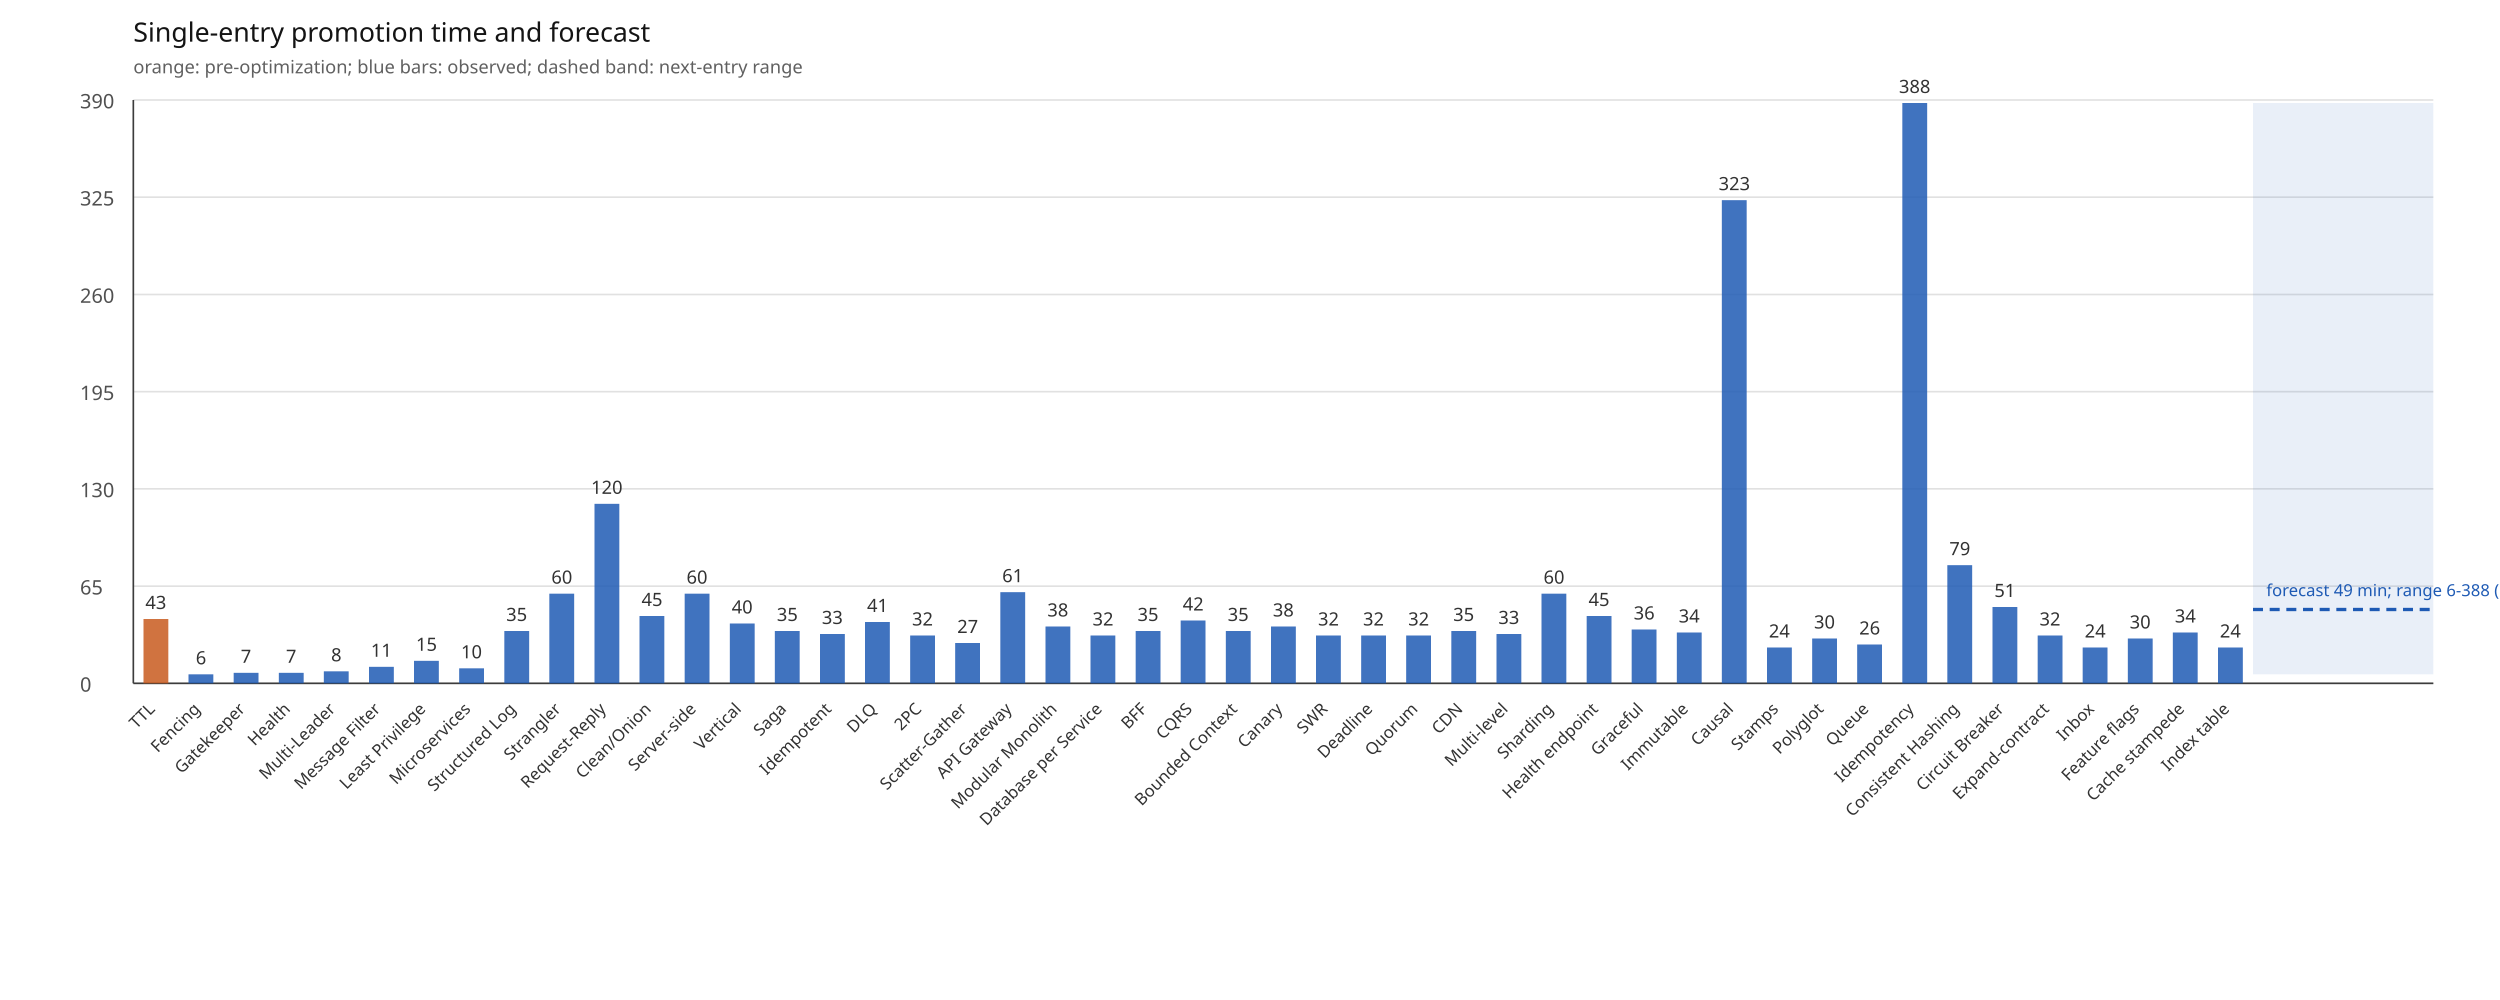
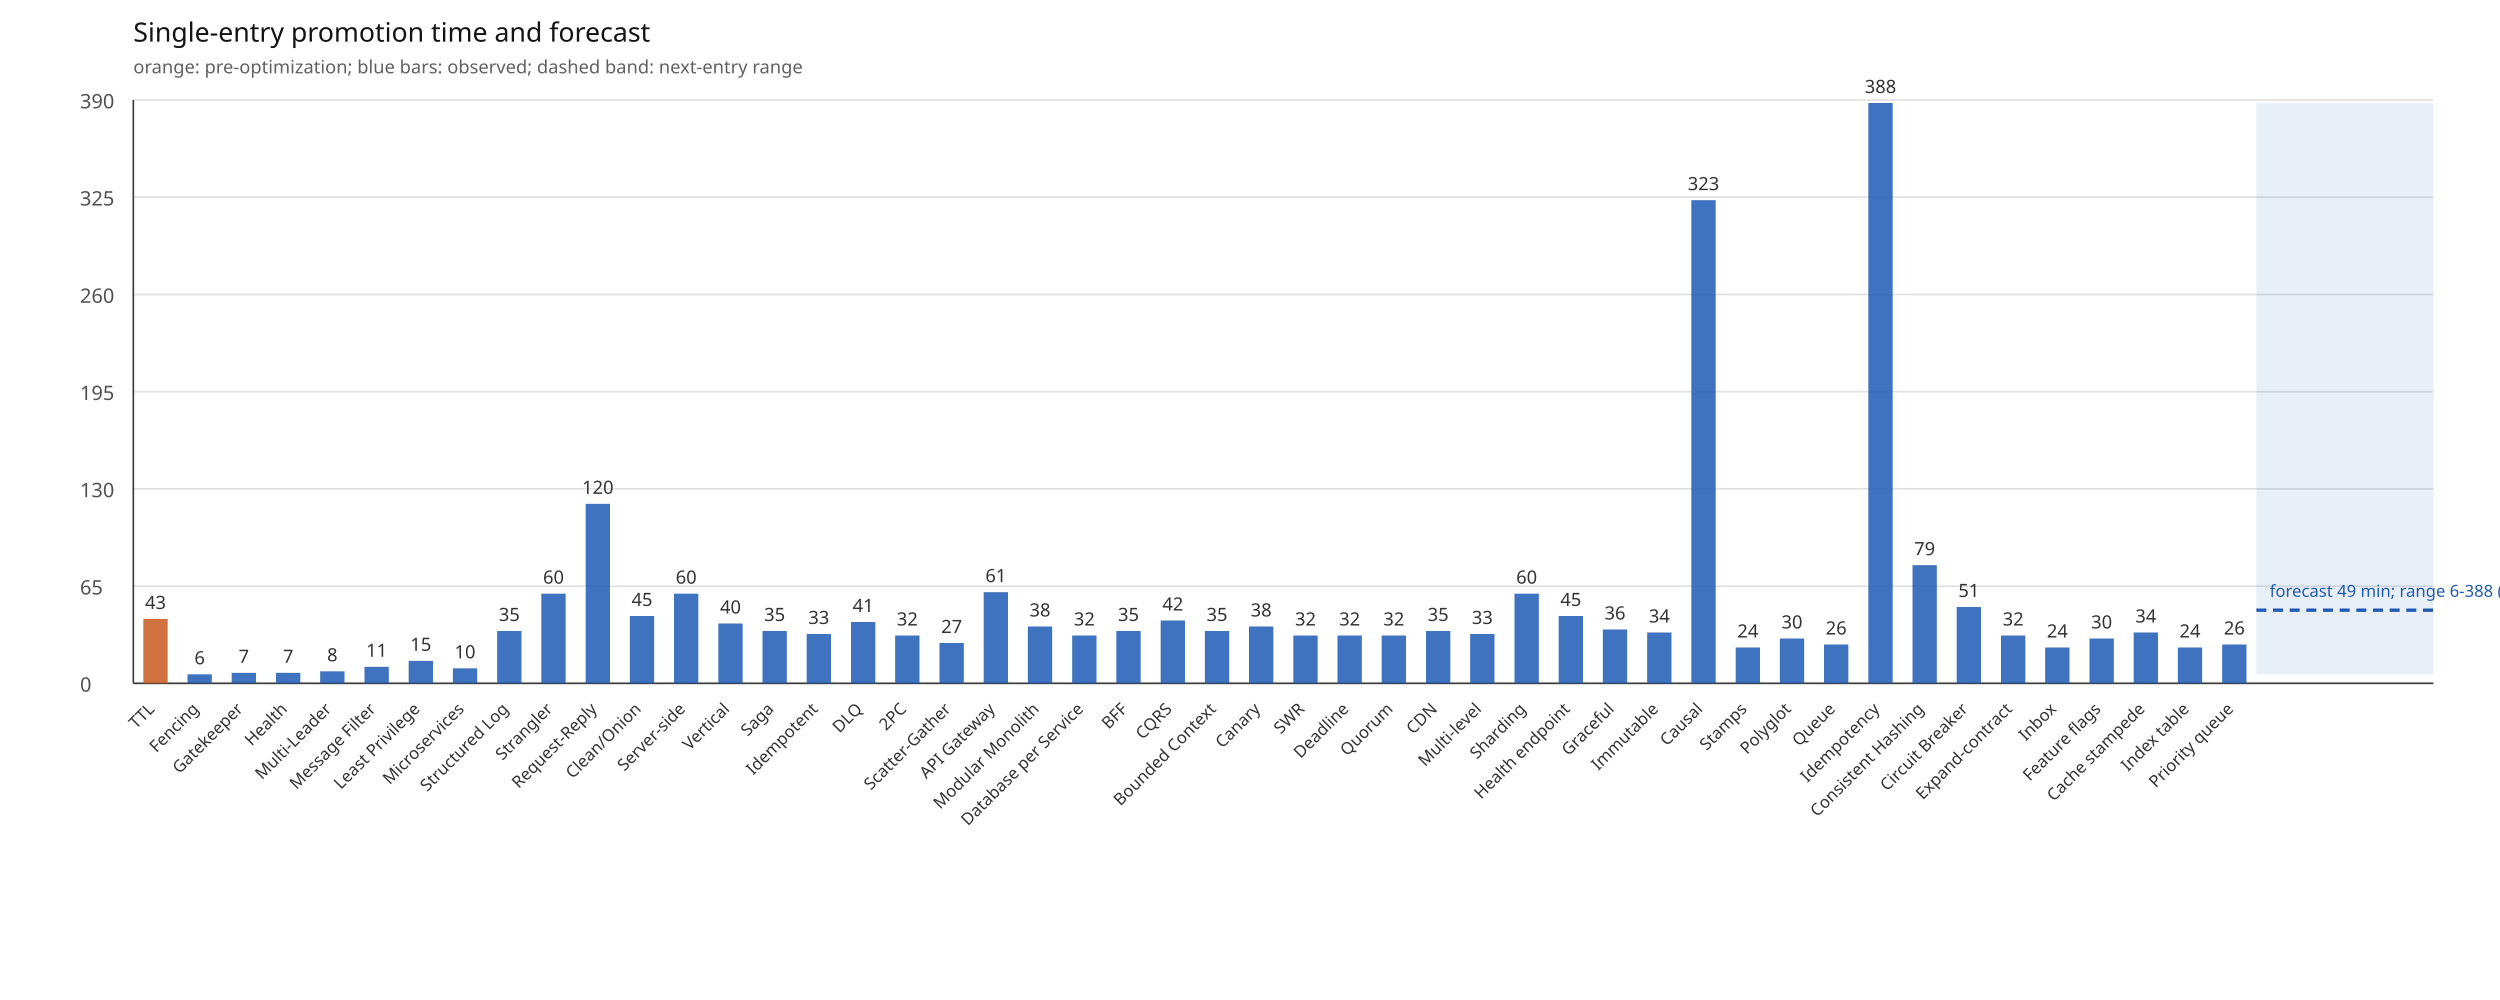
<svg xmlns="http://www.w3.org/2000/svg" width="1500" height="600" viewBox="0 0 1500 600">
  <rect width="100%" height="100%" fill="white" />
  <line x1="80" y1="410.0" x2="1460" y2="410.0" stroke="#e1e1e1" />
  <text x="48" y="415.0" font-family="Verdana" font-size="12" fill="#505050">0</text>
  <line x1="80" y1="351.7" x2="1460" y2="351.7" stroke="#e1e1e1" />
  <text x="48" y="356.7" font-family="Verdana" font-size="12" fill="#505050">65</text>
  <line x1="80" y1="293.3" x2="1460" y2="293.3" stroke="#e1e1e1" />
  <text x="48" y="298.3" font-family="Verdana" font-size="12" fill="#505050">130</text>
  <line x1="80" y1="235.0" x2="1460" y2="235.0" stroke="#e1e1e1" />
  <text x="48" y="240.0" font-family="Verdana" font-size="12" fill="#505050">195</text>
  <line x1="80" y1="176.7" x2="1460" y2="176.7" stroke="#e1e1e1" />
  <text x="48" y="181.7" font-family="Verdana" font-size="12" fill="#505050">260</text>
  <line x1="80" y1="118.3" x2="1460" y2="118.3" stroke="#e1e1e1" />
  <text x="48" y="123.3" font-family="Verdana" font-size="12" fill="#505050">325</text>
  <line x1="80" y1="60.0" x2="1460" y2="60.0" stroke="#e1e1e1" />
  <text x="48" y="65.0" font-family="Verdana" font-size="12" fill="#505050">390</text>
  <line x1="80" y1="60" x2="80" y2="410" stroke="#3c3c3c" />
  <line x1="80" y1="410" x2="1460" y2="410" stroke="#3c3c3c" />
-   <rect x="1351.8" y="61.8" width="108.2" height="342.8" fill="#1e5ab4" opacity="0.10" />
-   <line x1="1351.8" y1="365.7" x2="1460.0" y2="365.7" stroke="#1e5ab4" stroke-width="2" stroke-dasharray="6 4" />
-   <text x="1359.8" y="357.7" font-family="Verdana" font-size="10" fill="#1e5ab4">forecast 49 min; range 6-388 (n=47)</text>
-   <rect x="86.1" y="371.4" width="14.9" height="38.6" fill="#c85a1e" opacity="0.85" />
-   <text x="93.5" y="365.4" text-anchor="middle" font-family="Verdana" font-size="11" fill="#323232">43</text>
-   <text x="93.5" y="426.0" text-anchor="end" transform="rotate(-45 93.5 426.0)" font-family="Verdana" font-size="10" fill="#323232">TTL</text>
-   <rect x="113.1" y="404.6" width="14.9" height="5.4" fill="#1e5ab4" opacity="0.85" />
-   <text x="120.6" y="398.6" text-anchor="middle" font-family="Verdana" font-size="11" fill="#323232">6</text>
-   <text x="120.6" y="426.0" text-anchor="end" transform="rotate(-45 120.6 426.0)" font-family="Verdana" font-size="10" fill="#323232">Fencing</text>
-   <rect x="140.2" y="403.7" width="14.9" height="6.3" fill="#1e5ab4" opacity="0.85" />
-   <text x="147.6" y="397.7" text-anchor="middle" font-family="Verdana" font-size="11" fill="#323232">7</text>
-   <text x="147.6" y="426.0" text-anchor="end" transform="rotate(-45 147.6 426.0)" font-family="Verdana" font-size="10" fill="#323232">Gatekeeper</text>
-   <rect x="167.3" y="403.7" width="14.9" height="6.3" fill="#1e5ab4" opacity="0.85" />
-   <text x="174.7" y="397.7" text-anchor="middle" font-family="Verdana" font-size="11" fill="#323232">7</text>
-   <text x="174.7" y="426.0" text-anchor="end" transform="rotate(-45 174.7 426.0)" font-family="Verdana" font-size="10" fill="#323232">Health</text>
-   <rect x="194.3" y="402.8" width="14.9" height="7.2" fill="#1e5ab4" opacity="0.85" />
-   <text x="201.8" y="396.8" text-anchor="middle" font-family="Verdana" font-size="11" fill="#323232">8</text>
-   <text x="201.8" y="426.0" text-anchor="end" transform="rotate(-45 201.8 426.0)" font-family="Verdana" font-size="10" fill="#323232">Multi-Leader</text>
-   <rect x="221.4" y="400.1" width="14.9" height="9.9" fill="#1e5ab4" opacity="0.85" />
-   <text x="228.8" y="394.1" text-anchor="middle" font-family="Verdana" font-size="11" fill="#323232">11</text>
-   <text x="228.8" y="426.0" text-anchor="end" transform="rotate(-45 228.8 426.0)" font-family="Verdana" font-size="10" fill="#323232">Message Filter</text>
-   <rect x="248.4" y="396.5" width="14.9" height="13.5" fill="#1e5ab4" opacity="0.85" />
-   <text x="255.9" y="390.5" text-anchor="middle" font-family="Verdana" font-size="11" fill="#323232">15</text>
-   <text x="255.9" y="426.0" text-anchor="end" transform="rotate(-45 255.9 426.0)" font-family="Verdana" font-size="10" fill="#323232">Least Privilege</text>
-   <rect x="275.5" y="401.0" width="14.9" height="9.0" fill="#1e5ab4" opacity="0.85" />
-   <text x="282.9" y="395.0" text-anchor="middle" font-family="Verdana" font-size="11" fill="#323232">10</text>
-   <text x="282.9" y="426.0" text-anchor="end" transform="rotate(-45 282.9 426.0)" font-family="Verdana" font-size="10" fill="#323232">Microservices</text>
-   <rect x="302.6" y="378.6" width="14.9" height="31.4" fill="#1e5ab4" opacity="0.85" />
-   <text x="310.0" y="372.6" text-anchor="middle" font-family="Verdana" font-size="11" fill="#323232">35</text>
-   <text x="310.0" y="426.0" text-anchor="end" transform="rotate(-45 310.0 426.0)" font-family="Verdana" font-size="10" fill="#323232">Structured Log</text>
-   <rect x="329.6" y="356.2" width="14.9" height="53.8" fill="#1e5ab4" opacity="0.85" />
-   <text x="337.1" y="350.2" text-anchor="middle" font-family="Verdana" font-size="11" fill="#323232">60</text>
-   <text x="337.1" y="426.0" text-anchor="end" transform="rotate(-45 337.1 426.0)" font-family="Verdana" font-size="10" fill="#323232">Strangler</text>
-   <rect x="356.7" y="302.3" width="14.9" height="107.7" fill="#1e5ab4" opacity="0.85" />
-   <text x="364.1" y="296.3" text-anchor="middle" font-family="Verdana" font-size="11" fill="#323232">120</text>
-   <text x="364.1" y="426.0" text-anchor="end" transform="rotate(-45 364.1 426.0)" font-family="Verdana" font-size="10" fill="#323232">Request-Reply</text>
-   <rect x="383.7" y="369.6" width="14.9" height="40.4" fill="#1e5ab4" opacity="0.85" />
-   <text x="391.2" y="363.6" text-anchor="middle" font-family="Verdana" font-size="11" fill="#323232">45</text>
-   <text x="391.2" y="426.0" text-anchor="end" transform="rotate(-45 391.2 426.0)" font-family="Verdana" font-size="10" fill="#323232">Clean/Onion</text>
-   <rect x="410.8" y="356.2" width="14.9" height="53.8" fill="#1e5ab4" opacity="0.85" />
-   <text x="418.2" y="350.2" text-anchor="middle" font-family="Verdana" font-size="11" fill="#323232">60</text>
-   <text x="418.2" y="426.0" text-anchor="end" transform="rotate(-45 418.2 426.0)" font-family="Verdana" font-size="10" fill="#323232">Server-side</text>
-   <rect x="437.9" y="374.1" width="14.9" height="35.9" fill="#1e5ab4" opacity="0.85" />
-   <text x="445.3" y="368.1" text-anchor="middle" font-family="Verdana" font-size="11" fill="#323232">40</text>
-   <text x="445.3" y="426.0" text-anchor="end" transform="rotate(-45 445.3 426.0)" font-family="Verdana" font-size="10" fill="#323232">Vertical</text>
-   <rect x="464.9" y="378.6" width="14.9" height="31.4" fill="#1e5ab4" opacity="0.85" />
-   <text x="472.4" y="372.6" text-anchor="middle" font-family="Verdana" font-size="11" fill="#323232">35</text>
-   <text x="472.4" y="426.0" text-anchor="end" transform="rotate(-45 472.4 426.0)" font-family="Verdana" font-size="10" fill="#323232">Saga</text>
-   <rect x="492.0" y="380.4" width="14.9" height="29.6" fill="#1e5ab4" opacity="0.85" />
-   <text x="499.4" y="374.4" text-anchor="middle" font-family="Verdana" font-size="11" fill="#323232">33</text>
-   <text x="499.4" y="426.0" text-anchor="end" transform="rotate(-45 499.4 426.0)" font-family="Verdana" font-size="10" fill="#323232">Idempotent</text>
-   <rect x="519.0" y="373.2" width="14.9" height="36.8" fill="#1e5ab4" opacity="0.85" />
-   <text x="526.5" y="367.2" text-anchor="middle" font-family="Verdana" font-size="11" fill="#323232">41</text>
-   <text x="526.5" y="426.0" text-anchor="end" transform="rotate(-45 526.5 426.0)" font-family="Verdana" font-size="10" fill="#323232">DLQ</text>
-   <rect x="546.1" y="381.3" width="14.9" height="28.7" fill="#1e5ab4" opacity="0.85" />
-   <text x="553.5" y="375.3" text-anchor="middle" font-family="Verdana" font-size="11" fill="#323232">32</text>
-   <text x="553.5" y="426.0" text-anchor="end" transform="rotate(-45 553.5 426.0)" font-family="Verdana" font-size="10" fill="#323232">2PC</text>
-   <rect x="573.1" y="385.8" width="14.9" height="24.2" fill="#1e5ab4" opacity="0.85" />
-   <text x="580.6" y="379.8" text-anchor="middle" font-family="Verdana" font-size="11" fill="#323232">27</text>
-   <text x="580.6" y="426.0" text-anchor="end" transform="rotate(-45 580.6 426.0)" font-family="Verdana" font-size="10" fill="#323232">Scatter-Gather</text>
-   <rect x="600.2" y="355.3" width="14.9" height="54.7" fill="#1e5ab4" opacity="0.85" />
-   <text x="607.6" y="349.3" text-anchor="middle" font-family="Verdana" font-size="11" fill="#323232">61</text>
-   <text x="607.6" y="426.0" text-anchor="end" transform="rotate(-45 607.6 426.0)" font-family="Verdana" font-size="10" fill="#323232">API Gateway</text>
-   <rect x="627.3" y="375.9" width="14.9" height="34.1" fill="#1e5ab4" opacity="0.85" />
-   <text x="634.7" y="369.9" text-anchor="middle" font-family="Verdana" font-size="11" fill="#323232">38</text>
-   <text x="634.7" y="426.0" text-anchor="end" transform="rotate(-45 634.7 426.0)" font-family="Verdana" font-size="10" fill="#323232">Modular Monolith</text>
-   <rect x="654.3" y="381.3" width="14.9" height="28.7" fill="#1e5ab4" opacity="0.85" />
-   <text x="661.8" y="375.3" text-anchor="middle" font-family="Verdana" font-size="11" fill="#323232">32</text>
-   <text x="661.8" y="426.0" text-anchor="end" transform="rotate(-45 661.8 426.0)" font-family="Verdana" font-size="10" fill="#323232">Database per Service</text>
-   <rect x="681.4" y="378.6" width="14.9" height="31.4" fill="#1e5ab4" opacity="0.85" />
-   <text x="688.8" y="372.6" text-anchor="middle" font-family="Verdana" font-size="11" fill="#323232">35</text>
-   <text x="688.8" y="426.0" text-anchor="end" transform="rotate(-45 688.8 426.0)" font-family="Verdana" font-size="10" fill="#323232">BFF</text>
-   <rect x="708.4" y="372.3" width="14.9" height="37.7" fill="#1e5ab4" opacity="0.85" />
-   <text x="715.9" y="366.3" text-anchor="middle" font-family="Verdana" font-size="11" fill="#323232">42</text>
-   <text x="715.9" y="426.0" text-anchor="end" transform="rotate(-45 715.9 426.0)" font-family="Verdana" font-size="10" fill="#323232">CQRS</text>
-   <rect x="735.5" y="378.6" width="14.9" height="31.4" fill="#1e5ab4" opacity="0.85" />
-   <text x="742.9" y="372.6" text-anchor="middle" font-family="Verdana" font-size="11" fill="#323232">35</text>
-   <text x="742.9" y="426.0" text-anchor="end" transform="rotate(-45 742.9 426.0)" font-family="Verdana" font-size="10" fill="#323232">Bounded Context</text>
-   <rect x="762.6" y="375.9" width="14.9" height="34.1" fill="#1e5ab4" opacity="0.85" />
-   <text x="770.0" y="369.9" text-anchor="middle" font-family="Verdana" font-size="11" fill="#323232">38</text>
-   <text x="770.0" y="426.0" text-anchor="end" transform="rotate(-45 770.0 426.0)" font-family="Verdana" font-size="10" fill="#323232">Canary</text>
-   <rect x="789.6" y="381.3" width="14.9" height="28.7" fill="#1e5ab4" opacity="0.85" />
-   <text x="797.1" y="375.3" text-anchor="middle" font-family="Verdana" font-size="11" fill="#323232">32</text>
-   <text x="797.1" y="426.0" text-anchor="end" transform="rotate(-45 797.1 426.0)" font-family="Verdana" font-size="10" fill="#323232">SWR</text>
-   <rect x="816.7" y="381.3" width="14.9" height="28.7" fill="#1e5ab4" opacity="0.85" />
-   <text x="824.1" y="375.3" text-anchor="middle" font-family="Verdana" font-size="11" fill="#323232">32</text>
-   <text x="824.1" y="426.0" text-anchor="end" transform="rotate(-45 824.1 426.0)" font-family="Verdana" font-size="10" fill="#323232">Deadline</text>
-   <rect x="843.7" y="381.3" width="14.9" height="28.7" fill="#1e5ab4" opacity="0.85" />
-   <text x="851.2" y="375.3" text-anchor="middle" font-family="Verdana" font-size="11" fill="#323232">32</text>
-   <text x="851.2" y="426.0" text-anchor="end" transform="rotate(-45 851.2 426.0)" font-family="Verdana" font-size="10" fill="#323232">Quorum</text>
-   <rect x="870.8" y="378.6" width="14.9" height="31.4" fill="#1e5ab4" opacity="0.85" />
-   <text x="878.2" y="372.6" text-anchor="middle" font-family="Verdana" font-size="11" fill="#323232">35</text>
-   <text x="878.2" y="426.0" text-anchor="end" transform="rotate(-45 878.2 426.0)" font-family="Verdana" font-size="10" fill="#323232">CDN</text>
-   <rect x="897.9" y="380.4" width="14.9" height="29.6" fill="#1e5ab4" opacity="0.85" />
-   <text x="905.3" y="374.4" text-anchor="middle" font-family="Verdana" font-size="11" fill="#323232">33</text>
-   <text x="905.3" y="426.0" text-anchor="end" transform="rotate(-45 905.3 426.0)" font-family="Verdana" font-size="10" fill="#323232">Multi-level</text>
-   <rect x="924.9" y="356.2" width="14.9" height="53.8" fill="#1e5ab4" opacity="0.85" />
-   <text x="932.4" y="350.2" text-anchor="middle" font-family="Verdana" font-size="11" fill="#323232">60</text>
-   <text x="932.4" y="426.0" text-anchor="end" transform="rotate(-45 932.4 426.0)" font-family="Verdana" font-size="10" fill="#323232">Sharding</text>
-   <rect x="952.0" y="369.6" width="14.9" height="40.4" fill="#1e5ab4" opacity="0.85" />
-   <text x="959.4" y="363.6" text-anchor="middle" font-family="Verdana" font-size="11" fill="#323232">45</text>
-   <text x="959.4" y="426.0" text-anchor="end" transform="rotate(-45 959.4 426.0)" font-family="Verdana" font-size="10" fill="#323232">Health endpoint</text>
-   <rect x="979.0" y="377.7" width="14.9" height="32.3" fill="#1e5ab4" opacity="0.85" />
-   <text x="986.5" y="371.7" text-anchor="middle" font-family="Verdana" font-size="11" fill="#323232">36</text>
-   <text x="986.5" y="426.0" text-anchor="end" transform="rotate(-45 986.5 426.0)" font-family="Verdana" font-size="10" fill="#323232">Graceful</text>
-   <rect x="1006.1" y="379.5" width="14.9" height="30.5" fill="#1e5ab4" opacity="0.85" />
-   <text x="1013.5" y="373.5" text-anchor="middle" font-family="Verdana" font-size="11" fill="#323232">34</text>
-   <text x="1013.5" y="426.0" text-anchor="end" transform="rotate(-45 1013.5 426.0)" font-family="Verdana" font-size="10" fill="#323232">Immutable</text>
-   <rect x="1033.1" y="120.1" width="14.9" height="289.9" fill="#1e5ab4" opacity="0.85" />
-   <text x="1040.6" y="114.1" text-anchor="middle" font-family="Verdana" font-size="11" fill="#323232">323</text>
-   <text x="1040.6" y="426.0" text-anchor="end" transform="rotate(-45 1040.6 426.0)" font-family="Verdana" font-size="10" fill="#323232">Causal</text>
-   <rect x="1060.2" y="388.5" width="14.9" height="21.5" fill="#1e5ab4" opacity="0.85" />
-   <text x="1067.6" y="382.5" text-anchor="middle" font-family="Verdana" font-size="11" fill="#323232">24</text>
-   <text x="1067.6" y="426.0" text-anchor="end" transform="rotate(-45 1067.6 426.0)" font-family="Verdana" font-size="10" fill="#323232">Stamps</text>
-   <rect x="1087.3" y="383.1" width="14.9" height="26.9" fill="#1e5ab4" opacity="0.85" />
-   <text x="1094.7" y="377.1" text-anchor="middle" font-family="Verdana" font-size="11" fill="#323232">30</text>
-   <text x="1094.7" y="426.0" text-anchor="end" transform="rotate(-45 1094.7 426.0)" font-family="Verdana" font-size="10" fill="#323232">Polyglot</text>
-   <rect x="1114.3" y="386.7" width="14.9" height="23.3" fill="#1e5ab4" opacity="0.85" />
-   <text x="1121.8" y="380.7" text-anchor="middle" font-family="Verdana" font-size="11" fill="#323232">26</text>
-   <text x="1121.8" y="426.0" text-anchor="end" transform="rotate(-45 1121.8 426.0)" font-family="Verdana" font-size="10" fill="#323232">Queue</text>
-   <rect x="1141.4" y="61.8" width="14.9" height="348.2" fill="#1e5ab4" opacity="0.85" />
-   <text x="1148.8" y="55.8" text-anchor="middle" font-family="Verdana" font-size="11" fill="#323232">388</text>
-   <text x="1148.8" y="426.0" text-anchor="end" transform="rotate(-45 1148.8 426.0)" font-family="Verdana" font-size="10" fill="#323232">Idempotency</text>
-   <rect x="1168.4" y="339.1" width="14.9" height="70.9" fill="#1e5ab4" opacity="0.85" />
-   <text x="1175.9" y="333.1" text-anchor="middle" font-family="Verdana" font-size="11" fill="#323232">79</text>
-   <text x="1175.9" y="426.0" text-anchor="end" transform="rotate(-45 1175.9 426.0)" font-family="Verdana" font-size="10" fill="#323232">Consistent Hashing</text>
-   <rect x="1195.5" y="364.2" width="14.9" height="45.8" fill="#1e5ab4" opacity="0.85" />
-   <text x="1202.9" y="358.2" text-anchor="middle" font-family="Verdana" font-size="11" fill="#323232">51</text>
-   <text x="1202.9" y="426.0" text-anchor="end" transform="rotate(-45 1202.9 426.0)" font-family="Verdana" font-size="10" fill="#323232">Circuit Breaker</text>
-   <rect x="1222.6" y="381.3" width="14.9" height="28.7" fill="#1e5ab4" opacity="0.85" />
-   <text x="1230.0" y="375.3" text-anchor="middle" font-family="Verdana" font-size="11" fill="#323232">32</text>
-   <text x="1230.0" y="426.0" text-anchor="end" transform="rotate(-45 1230.0 426.0)" font-family="Verdana" font-size="10" fill="#323232">Expand-contract</text>
-   <rect x="1249.6" y="388.5" width="14.9" height="21.5" fill="#1e5ab4" opacity="0.85" />
-   <text x="1257.1" y="382.5" text-anchor="middle" font-family="Verdana" font-size="11" fill="#323232">24</text>
-   <text x="1257.1" y="426.0" text-anchor="end" transform="rotate(-45 1257.1 426.0)" font-family="Verdana" font-size="10" fill="#323232">Inbox</text>
-   <rect x="1276.7" y="383.1" width="14.9" height="26.9" fill="#1e5ab4" opacity="0.85" />
-   <text x="1284.1" y="377.1" text-anchor="middle" font-family="Verdana" font-size="11" fill="#323232">30</text>
-   <text x="1284.1" y="426.0" text-anchor="end" transform="rotate(-45 1284.1 426.0)" font-family="Verdana" font-size="10" fill="#323232">Feature flags</text>
-   <rect x="1303.7" y="379.5" width="14.9" height="30.5" fill="#1e5ab4" opacity="0.85" />
-   <text x="1311.2" y="373.5" text-anchor="middle" font-family="Verdana" font-size="11" fill="#323232">34</text>
-   <text x="1311.2" y="426.0" text-anchor="end" transform="rotate(-45 1311.2 426.0)" font-family="Verdana" font-size="10" fill="#323232">Cache stampede</text>
-   <rect x="1330.8" y="388.5" width="14.9" height="21.5" fill="#1e5ab4" opacity="0.85" />
-   <text x="1338.2" y="382.5" text-anchor="middle" font-family="Verdana" font-size="11" fill="#323232">24</text>
-   <text x="1338.2" y="426.0" text-anchor="end" transform="rotate(-45 1338.2 426.0)" font-family="Verdana" font-size="10" fill="#323232">Index table</text>
+   <rect x="1353.8" y="61.8" width="106.2" height="342.8" fill="#1e5ab4" opacity="0.10" />
+   <line x1="1353.8" y1="366.1" x2="1460.0" y2="366.1" stroke="#1e5ab4" stroke-width="2" stroke-dasharray="6 4" />
+   <text x="1361.8" y="358.1" font-family="Verdana" font-size="10" fill="#1e5ab4">forecast 49 min; range 6-388 (n=48)</text>
+   <rect x="86.0" y="371.4" width="14.6" height="38.6" fill="#c85a1e" opacity="0.85" />
+   <text x="93.3" y="365.4" text-anchor="middle" font-family="Verdana" font-size="11" fill="#323232">43</text>
+   <text x="93.3" y="426.0" text-anchor="end" transform="rotate(-45 93.3 426.0)" font-family="Verdana" font-size="10" fill="#323232">TTL</text>
+   <rect x="112.5" y="404.6" width="14.6" height="5.4" fill="#1e5ab4" opacity="0.85" />
+   <text x="119.8" y="398.6" text-anchor="middle" font-family="Verdana" font-size="11" fill="#323232">6</text>
+   <text x="119.8" y="426.0" text-anchor="end" transform="rotate(-45 119.8 426.0)" font-family="Verdana" font-size="10" fill="#323232">Fencing</text>
+   <rect x="139.0" y="403.7" width="14.6" height="6.3" fill="#1e5ab4" opacity="0.85" />
+   <text x="146.3" y="397.7" text-anchor="middle" font-family="Verdana" font-size="11" fill="#323232">7</text>
+   <text x="146.3" y="426.0" text-anchor="end" transform="rotate(-45 146.3 426.0)" font-family="Verdana" font-size="10" fill="#323232">Gatekeeper</text>
+   <rect x="165.6" y="403.7" width="14.6" height="6.3" fill="#1e5ab4" opacity="0.85" />
+   <text x="172.9" y="397.7" text-anchor="middle" font-family="Verdana" font-size="11" fill="#323232">7</text>
+   <text x="172.9" y="426.0" text-anchor="end" transform="rotate(-45 172.9 426.0)" font-family="Verdana" font-size="10" fill="#323232">Health</text>
+   <rect x="192.1" y="402.8" width="14.6" height="7.2" fill="#1e5ab4" opacity="0.85" />
+   <text x="199.4" y="396.8" text-anchor="middle" font-family="Verdana" font-size="11" fill="#323232">8</text>
+   <text x="199.4" y="426.0" text-anchor="end" transform="rotate(-45 199.4 426.0)" font-family="Verdana" font-size="10" fill="#323232">Multi-Leader</text>
+   <rect x="218.7" y="400.1" width="14.6" height="9.9" fill="#1e5ab4" opacity="0.85" />
+   <text x="226.0" y="394.1" text-anchor="middle" font-family="Verdana" font-size="11" fill="#323232">11</text>
+   <text x="226.0" y="426.0" text-anchor="end" transform="rotate(-45 226.0 426.0)" font-family="Verdana" font-size="10" fill="#323232">Message Filter</text>
+   <rect x="245.2" y="396.5" width="14.6" height="13.5" fill="#1e5ab4" opacity="0.85" />
+   <text x="252.5" y="390.5" text-anchor="middle" font-family="Verdana" font-size="11" fill="#323232">15</text>
+   <text x="252.5" y="426.0" text-anchor="end" transform="rotate(-45 252.5 426.0)" font-family="Verdana" font-size="10" fill="#323232">Least Privilege</text>
+   <rect x="271.7" y="401.0" width="14.6" height="9.0" fill="#1e5ab4" opacity="0.85" />
+   <text x="279.0" y="395.0" text-anchor="middle" font-family="Verdana" font-size="11" fill="#323232">10</text>
+   <text x="279.0" y="426.0" text-anchor="end" transform="rotate(-45 279.0 426.0)" font-family="Verdana" font-size="10" fill="#323232">Microservices</text>
+   <rect x="298.3" y="378.6" width="14.6" height="31.4" fill="#1e5ab4" opacity="0.85" />
+   <text x="305.6" y="372.6" text-anchor="middle" font-family="Verdana" font-size="11" fill="#323232">35</text>
+   <text x="305.6" y="426.0" text-anchor="end" transform="rotate(-45 305.6 426.0)" font-family="Verdana" font-size="10" fill="#323232">Structured Log</text>
+   <rect x="324.8" y="356.2" width="14.6" height="53.8" fill="#1e5ab4" opacity="0.85" />
+   <text x="332.1" y="350.2" text-anchor="middle" font-family="Verdana" font-size="11" fill="#323232">60</text>
+   <text x="332.1" y="426.0" text-anchor="end" transform="rotate(-45 332.1 426.0)" font-family="Verdana" font-size="10" fill="#323232">Strangler</text>
+   <rect x="351.4" y="302.3" width="14.6" height="107.7" fill="#1e5ab4" opacity="0.85" />
+   <text x="358.7" y="296.3" text-anchor="middle" font-family="Verdana" font-size="11" fill="#323232">120</text>
+   <text x="358.7" y="426.0" text-anchor="end" transform="rotate(-45 358.7 426.0)" font-family="Verdana" font-size="10" fill="#323232">Request-Reply</text>
+   <rect x="377.9" y="369.6" width="14.6" height="40.4" fill="#1e5ab4" opacity="0.85" />
+   <text x="385.2" y="363.6" text-anchor="middle" font-family="Verdana" font-size="11" fill="#323232">45</text>
+   <text x="385.2" y="426.0" text-anchor="end" transform="rotate(-45 385.2 426.0)" font-family="Verdana" font-size="10" fill="#323232">Clean/Onion</text>
+   <rect x="404.4" y="356.2" width="14.6" height="53.8" fill="#1e5ab4" opacity="0.85" />
+   <text x="411.7" y="350.2" text-anchor="middle" font-family="Verdana" font-size="11" fill="#323232">60</text>
+   <text x="411.7" y="426.0" text-anchor="end" transform="rotate(-45 411.7 426.0)" font-family="Verdana" font-size="10" fill="#323232">Server-side</text>
+   <rect x="431.0" y="374.1" width="14.6" height="35.9" fill="#1e5ab4" opacity="0.85" />
+   <text x="438.3" y="368.1" text-anchor="middle" font-family="Verdana" font-size="11" fill="#323232">40</text>
+   <text x="438.3" y="426.0" text-anchor="end" transform="rotate(-45 438.3 426.0)" font-family="Verdana" font-size="10" fill="#323232">Vertical</text>
+   <rect x="457.5" y="378.6" width="14.6" height="31.4" fill="#1e5ab4" opacity="0.85" />
+   <text x="464.8" y="372.6" text-anchor="middle" font-family="Verdana" font-size="11" fill="#323232">35</text>
+   <text x="464.8" y="426.0" text-anchor="end" transform="rotate(-45 464.8 426.0)" font-family="Verdana" font-size="10" fill="#323232">Saga</text>
+   <rect x="484.0" y="380.4" width="14.6" height="29.6" fill="#1e5ab4" opacity="0.85" />
+   <text x="491.3" y="374.4" text-anchor="middle" font-family="Verdana" font-size="11" fill="#323232">33</text>
+   <text x="491.3" y="426.0" text-anchor="end" transform="rotate(-45 491.3 426.0)" font-family="Verdana" font-size="10" fill="#323232">Idempotent</text>
+   <rect x="510.6" y="373.2" width="14.6" height="36.8" fill="#1e5ab4" opacity="0.85" />
+   <text x="517.9" y="367.2" text-anchor="middle" font-family="Verdana" font-size="11" fill="#323232">41</text>
+   <text x="517.9" y="426.0" text-anchor="end" transform="rotate(-45 517.9 426.0)" font-family="Verdana" font-size="10" fill="#323232">DLQ</text>
+   <rect x="537.1" y="381.3" width="14.6" height="28.7" fill="#1e5ab4" opacity="0.85" />
+   <text x="544.4" y="375.3" text-anchor="middle" font-family="Verdana" font-size="11" fill="#323232">32</text>
+   <text x="544.4" y="426.0" text-anchor="end" transform="rotate(-45 544.4 426.0)" font-family="Verdana" font-size="10" fill="#323232">2PC</text>
+   <rect x="563.7" y="385.8" width="14.6" height="24.2" fill="#1e5ab4" opacity="0.85" />
+   <text x="571.0" y="379.8" text-anchor="middle" font-family="Verdana" font-size="11" fill="#323232">27</text>
+   <text x="571.0" y="426.0" text-anchor="end" transform="rotate(-45 571.0 426.0)" font-family="Verdana" font-size="10" fill="#323232">Scatter-Gather</text>
+   <rect x="590.2" y="355.3" width="14.6" height="54.7" fill="#1e5ab4" opacity="0.85" />
+   <text x="597.5" y="349.3" text-anchor="middle" font-family="Verdana" font-size="11" fill="#323232">61</text>
+   <text x="597.5" y="426.0" text-anchor="end" transform="rotate(-45 597.5 426.0)" font-family="Verdana" font-size="10" fill="#323232">API Gateway</text>
+   <rect x="616.7" y="375.9" width="14.6" height="34.1" fill="#1e5ab4" opacity="0.85" />
+   <text x="624.0" y="369.9" text-anchor="middle" font-family="Verdana" font-size="11" fill="#323232">38</text>
+   <text x="624.0" y="426.0" text-anchor="end" transform="rotate(-45 624.0 426.0)" font-family="Verdana" font-size="10" fill="#323232">Modular Monolith</text>
+   <rect x="643.3" y="381.3" width="14.6" height="28.7" fill="#1e5ab4" opacity="0.85" />
+   <text x="650.6" y="375.3" text-anchor="middle" font-family="Verdana" font-size="11" fill="#323232">32</text>
+   <text x="650.6" y="426.0" text-anchor="end" transform="rotate(-45 650.6 426.0)" font-family="Verdana" font-size="10" fill="#323232">Database per Service</text>
+   <rect x="669.8" y="378.6" width="14.6" height="31.4" fill="#1e5ab4" opacity="0.85" />
+   <text x="677.1" y="372.6" text-anchor="middle" font-family="Verdana" font-size="11" fill="#323232">35</text>
+   <text x="677.1" y="426.0" text-anchor="end" transform="rotate(-45 677.1 426.0)" font-family="Verdana" font-size="10" fill="#323232">BFF</text>
+   <rect x="696.4" y="372.3" width="14.6" height="37.7" fill="#1e5ab4" opacity="0.85" />
+   <text x="703.7" y="366.3" text-anchor="middle" font-family="Verdana" font-size="11" fill="#323232">42</text>
+   <text x="703.7" y="426.0" text-anchor="end" transform="rotate(-45 703.7 426.0)" font-family="Verdana" font-size="10" fill="#323232">CQRS</text>
+   <rect x="722.9" y="378.6" width="14.6" height="31.4" fill="#1e5ab4" opacity="0.85" />
+   <text x="730.2" y="372.6" text-anchor="middle" font-family="Verdana" font-size="11" fill="#323232">35</text>
+   <text x="730.2" y="426.0" text-anchor="end" transform="rotate(-45 730.2 426.0)" font-family="Verdana" font-size="10" fill="#323232">Bounded Context</text>
+   <rect x="749.4" y="375.9" width="14.6" height="34.1" fill="#1e5ab4" opacity="0.85" />
+   <text x="756.7" y="369.9" text-anchor="middle" font-family="Verdana" font-size="11" fill="#323232">38</text>
+   <text x="756.7" y="426.0" text-anchor="end" transform="rotate(-45 756.7 426.0)" font-family="Verdana" font-size="10" fill="#323232">Canary</text>
+   <rect x="776.0" y="381.3" width="14.6" height="28.7" fill="#1e5ab4" opacity="0.85" />
+   <text x="783.3" y="375.3" text-anchor="middle" font-family="Verdana" font-size="11" fill="#323232">32</text>
+   <text x="783.3" y="426.0" text-anchor="end" transform="rotate(-45 783.3 426.0)" font-family="Verdana" font-size="10" fill="#323232">SWR</text>
+   <rect x="802.5" y="381.3" width="14.6" height="28.7" fill="#1e5ab4" opacity="0.85" />
+   <text x="809.8" y="375.3" text-anchor="middle" font-family="Verdana" font-size="11" fill="#323232">32</text>
+   <text x="809.8" y="426.0" text-anchor="end" transform="rotate(-45 809.8 426.0)" font-family="Verdana" font-size="10" fill="#323232">Deadline</text>
+   <rect x="829.0" y="381.3" width="14.6" height="28.7" fill="#1e5ab4" opacity="0.85" />
+   <text x="836.3" y="375.3" text-anchor="middle" font-family="Verdana" font-size="11" fill="#323232">32</text>
+   <text x="836.3" y="426.0" text-anchor="end" transform="rotate(-45 836.3 426.0)" font-family="Verdana" font-size="10" fill="#323232">Quorum</text>
+   <rect x="855.6" y="378.6" width="14.6" height="31.4" fill="#1e5ab4" opacity="0.85" />
+   <text x="862.9" y="372.6" text-anchor="middle" font-family="Verdana" font-size="11" fill="#323232">35</text>
+   <text x="862.9" y="426.0" text-anchor="end" transform="rotate(-45 862.9 426.0)" font-family="Verdana" font-size="10" fill="#323232">CDN</text>
+   <rect x="882.1" y="380.4" width="14.6" height="29.6" fill="#1e5ab4" opacity="0.85" />
+   <text x="889.4" y="374.4" text-anchor="middle" font-family="Verdana" font-size="11" fill="#323232">33</text>
+   <text x="889.4" y="426.0" text-anchor="end" transform="rotate(-45 889.4 426.0)" font-family="Verdana" font-size="10" fill="#323232">Multi-level</text>
+   <rect x="908.7" y="356.2" width="14.6" height="53.8" fill="#1e5ab4" opacity="0.85" />
+   <text x="916.0" y="350.2" text-anchor="middle" font-family="Verdana" font-size="11" fill="#323232">60</text>
+   <text x="916.0" y="426.0" text-anchor="end" transform="rotate(-45 916.0 426.0)" font-family="Verdana" font-size="10" fill="#323232">Sharding</text>
+   <rect x="935.2" y="369.6" width="14.6" height="40.4" fill="#1e5ab4" opacity="0.85" />
+   <text x="942.5" y="363.6" text-anchor="middle" font-family="Verdana" font-size="11" fill="#323232">45</text>
+   <text x="942.5" y="426.0" text-anchor="end" transform="rotate(-45 942.5 426.0)" font-family="Verdana" font-size="10" fill="#323232">Health endpoint</text>
+   <rect x="961.7" y="377.7" width="14.6" height="32.3" fill="#1e5ab4" opacity="0.85" />
+   <text x="969.0" y="371.7" text-anchor="middle" font-family="Verdana" font-size="11" fill="#323232">36</text>
+   <text x="969.0" y="426.0" text-anchor="end" transform="rotate(-45 969.0 426.0)" font-family="Verdana" font-size="10" fill="#323232">Graceful</text>
+   <rect x="988.3" y="379.5" width="14.6" height="30.5" fill="#1e5ab4" opacity="0.85" />
+   <text x="995.6" y="373.5" text-anchor="middle" font-family="Verdana" font-size="11" fill="#323232">34</text>
+   <text x="995.6" y="426.0" text-anchor="end" transform="rotate(-45 995.6 426.0)" font-family="Verdana" font-size="10" fill="#323232">Immutable</text>
+   <rect x="1014.8" y="120.1" width="14.6" height="289.9" fill="#1e5ab4" opacity="0.85" />
+   <text x="1022.1" y="114.1" text-anchor="middle" font-family="Verdana" font-size="11" fill="#323232">323</text>
+   <text x="1022.1" y="426.0" text-anchor="end" transform="rotate(-45 1022.1 426.0)" font-family="Verdana" font-size="10" fill="#323232">Causal</text>
+   <rect x="1041.4" y="388.5" width="14.6" height="21.5" fill="#1e5ab4" opacity="0.85" />
+   <text x="1048.7" y="382.5" text-anchor="middle" font-family="Verdana" font-size="11" fill="#323232">24</text>
+   <text x="1048.7" y="426.0" text-anchor="end" transform="rotate(-45 1048.7 426.0)" font-family="Verdana" font-size="10" fill="#323232">Stamps</text>
+   <rect x="1067.9" y="383.1" width="14.6" height="26.9" fill="#1e5ab4" opacity="0.85" />
+   <text x="1075.2" y="377.1" text-anchor="middle" font-family="Verdana" font-size="11" fill="#323232">30</text>
+   <text x="1075.2" y="426.0" text-anchor="end" transform="rotate(-45 1075.2 426.0)" font-family="Verdana" font-size="10" fill="#323232">Polyglot</text>
+   <rect x="1094.4" y="386.7" width="14.6" height="23.3" fill="#1e5ab4" opacity="0.85" />
+   <text x="1101.7" y="380.7" text-anchor="middle" font-family="Verdana" font-size="11" fill="#323232">26</text>
+   <text x="1101.7" y="426.0" text-anchor="end" transform="rotate(-45 1101.7 426.0)" font-family="Verdana" font-size="10" fill="#323232">Queue</text>
+   <rect x="1121.0" y="61.8" width="14.6" height="348.2" fill="#1e5ab4" opacity="0.85" />
+   <text x="1128.3" y="55.8" text-anchor="middle" font-family="Verdana" font-size="11" fill="#323232">388</text>
+   <text x="1128.3" y="426.0" text-anchor="end" transform="rotate(-45 1128.3 426.0)" font-family="Verdana" font-size="10" fill="#323232">Idempotency</text>
+   <rect x="1147.5" y="339.1" width="14.6" height="70.9" fill="#1e5ab4" opacity="0.85" />
+   <text x="1154.8" y="333.1" text-anchor="middle" font-family="Verdana" font-size="11" fill="#323232">79</text>
+   <text x="1154.8" y="426.0" text-anchor="end" transform="rotate(-45 1154.8 426.0)" font-family="Verdana" font-size="10" fill="#323232">Consistent Hashing</text>
+   <rect x="1174.0" y="364.2" width="14.6" height="45.8" fill="#1e5ab4" opacity="0.85" />
+   <text x="1181.3" y="358.2" text-anchor="middle" font-family="Verdana" font-size="11" fill="#323232">51</text>
+   <text x="1181.3" y="426.0" text-anchor="end" transform="rotate(-45 1181.3 426.0)" font-family="Verdana" font-size="10" fill="#323232">Circuit Breaker</text>
+   <rect x="1200.6" y="381.3" width="14.6" height="28.7" fill="#1e5ab4" opacity="0.85" />
+   <text x="1207.9" y="375.3" text-anchor="middle" font-family="Verdana" font-size="11" fill="#323232">32</text>
+   <text x="1207.9" y="426.0" text-anchor="end" transform="rotate(-45 1207.9 426.0)" font-family="Verdana" font-size="10" fill="#323232">Expand-contract</text>
+   <rect x="1227.1" y="388.5" width="14.6" height="21.5" fill="#1e5ab4" opacity="0.85" />
+   <text x="1234.4" y="382.5" text-anchor="middle" font-family="Verdana" font-size="11" fill="#323232">24</text>
+   <text x="1234.4" y="426.0" text-anchor="end" transform="rotate(-45 1234.4 426.0)" font-family="Verdana" font-size="10" fill="#323232">Inbox</text>
+   <rect x="1253.7" y="383.1" width="14.6" height="26.9" fill="#1e5ab4" opacity="0.85" />
+   <text x="1261.0" y="377.1" text-anchor="middle" font-family="Verdana" font-size="11" fill="#323232">30</text>
+   <text x="1261.0" y="426.0" text-anchor="end" transform="rotate(-45 1261.0 426.0)" font-family="Verdana" font-size="10" fill="#323232">Feature flags</text>
+   <rect x="1280.2" y="379.5" width="14.6" height="30.5" fill="#1e5ab4" opacity="0.85" />
+   <text x="1287.5" y="373.5" text-anchor="middle" font-family="Verdana" font-size="11" fill="#323232">34</text>
+   <text x="1287.5" y="426.0" text-anchor="end" transform="rotate(-45 1287.5 426.0)" font-family="Verdana" font-size="10" fill="#323232">Cache stampede</text>
+   <rect x="1306.7" y="388.5" width="14.6" height="21.5" fill="#1e5ab4" opacity="0.85" />
+   <text x="1314.0" y="382.5" text-anchor="middle" font-family="Verdana" font-size="11" fill="#323232">24</text>
+   <text x="1314.0" y="426.0" text-anchor="end" transform="rotate(-45 1314.0 426.0)" font-family="Verdana" font-size="10" fill="#323232">Index table</text>
+   <rect x="1333.3" y="386.7" width="14.6" height="23.3" fill="#1e5ab4" opacity="0.85" />
+   <text x="1340.6" y="380.7" text-anchor="middle" font-family="Verdana" font-size="11" fill="#323232">26</text>
+   <text x="1340.6" y="426.0" text-anchor="end" transform="rotate(-45 1340.6 426.0)" font-family="Verdana" font-size="10" fill="#323232">Priority queue</text>
  <text x="80" y="25" font-family="Verdana" font-size="16" fill="#141414">Single-entry promotion time and forecast</text>
  <text x="80" y="44" font-family="Verdana" font-size="11" fill="#606060">orange: pre-optimization; blue bars: observed; dashed band: next-entry range</text>
</svg>
